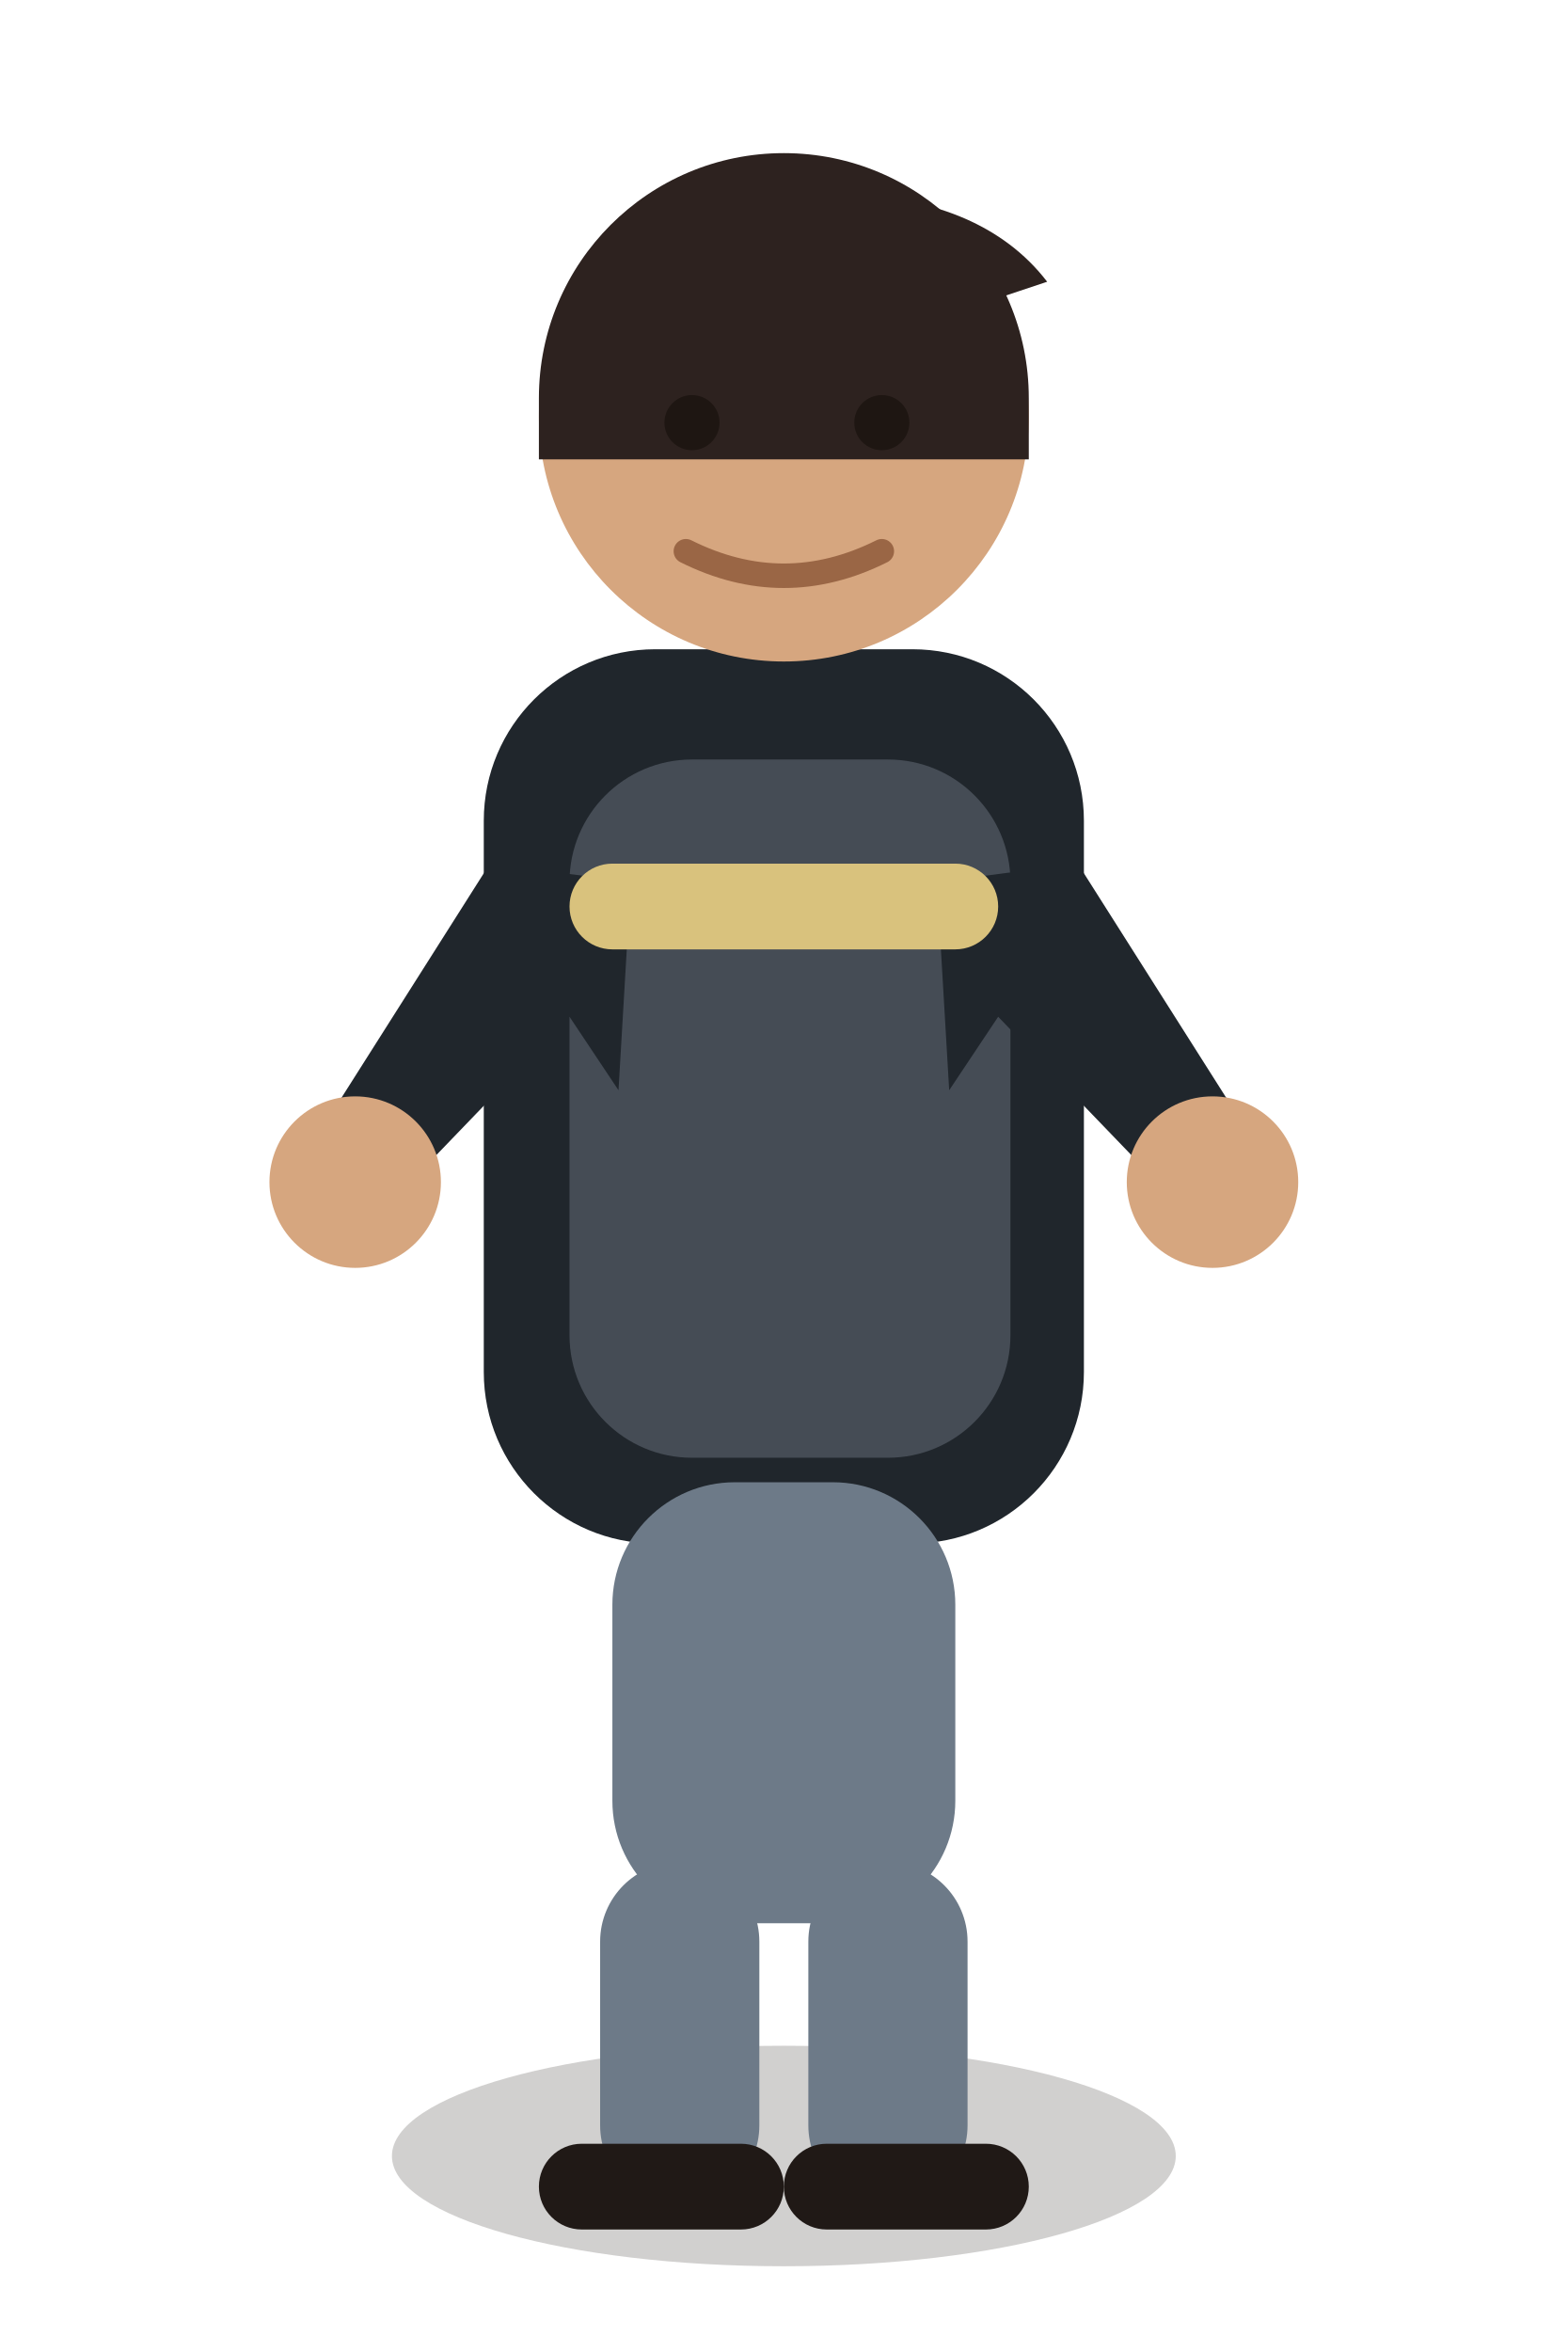
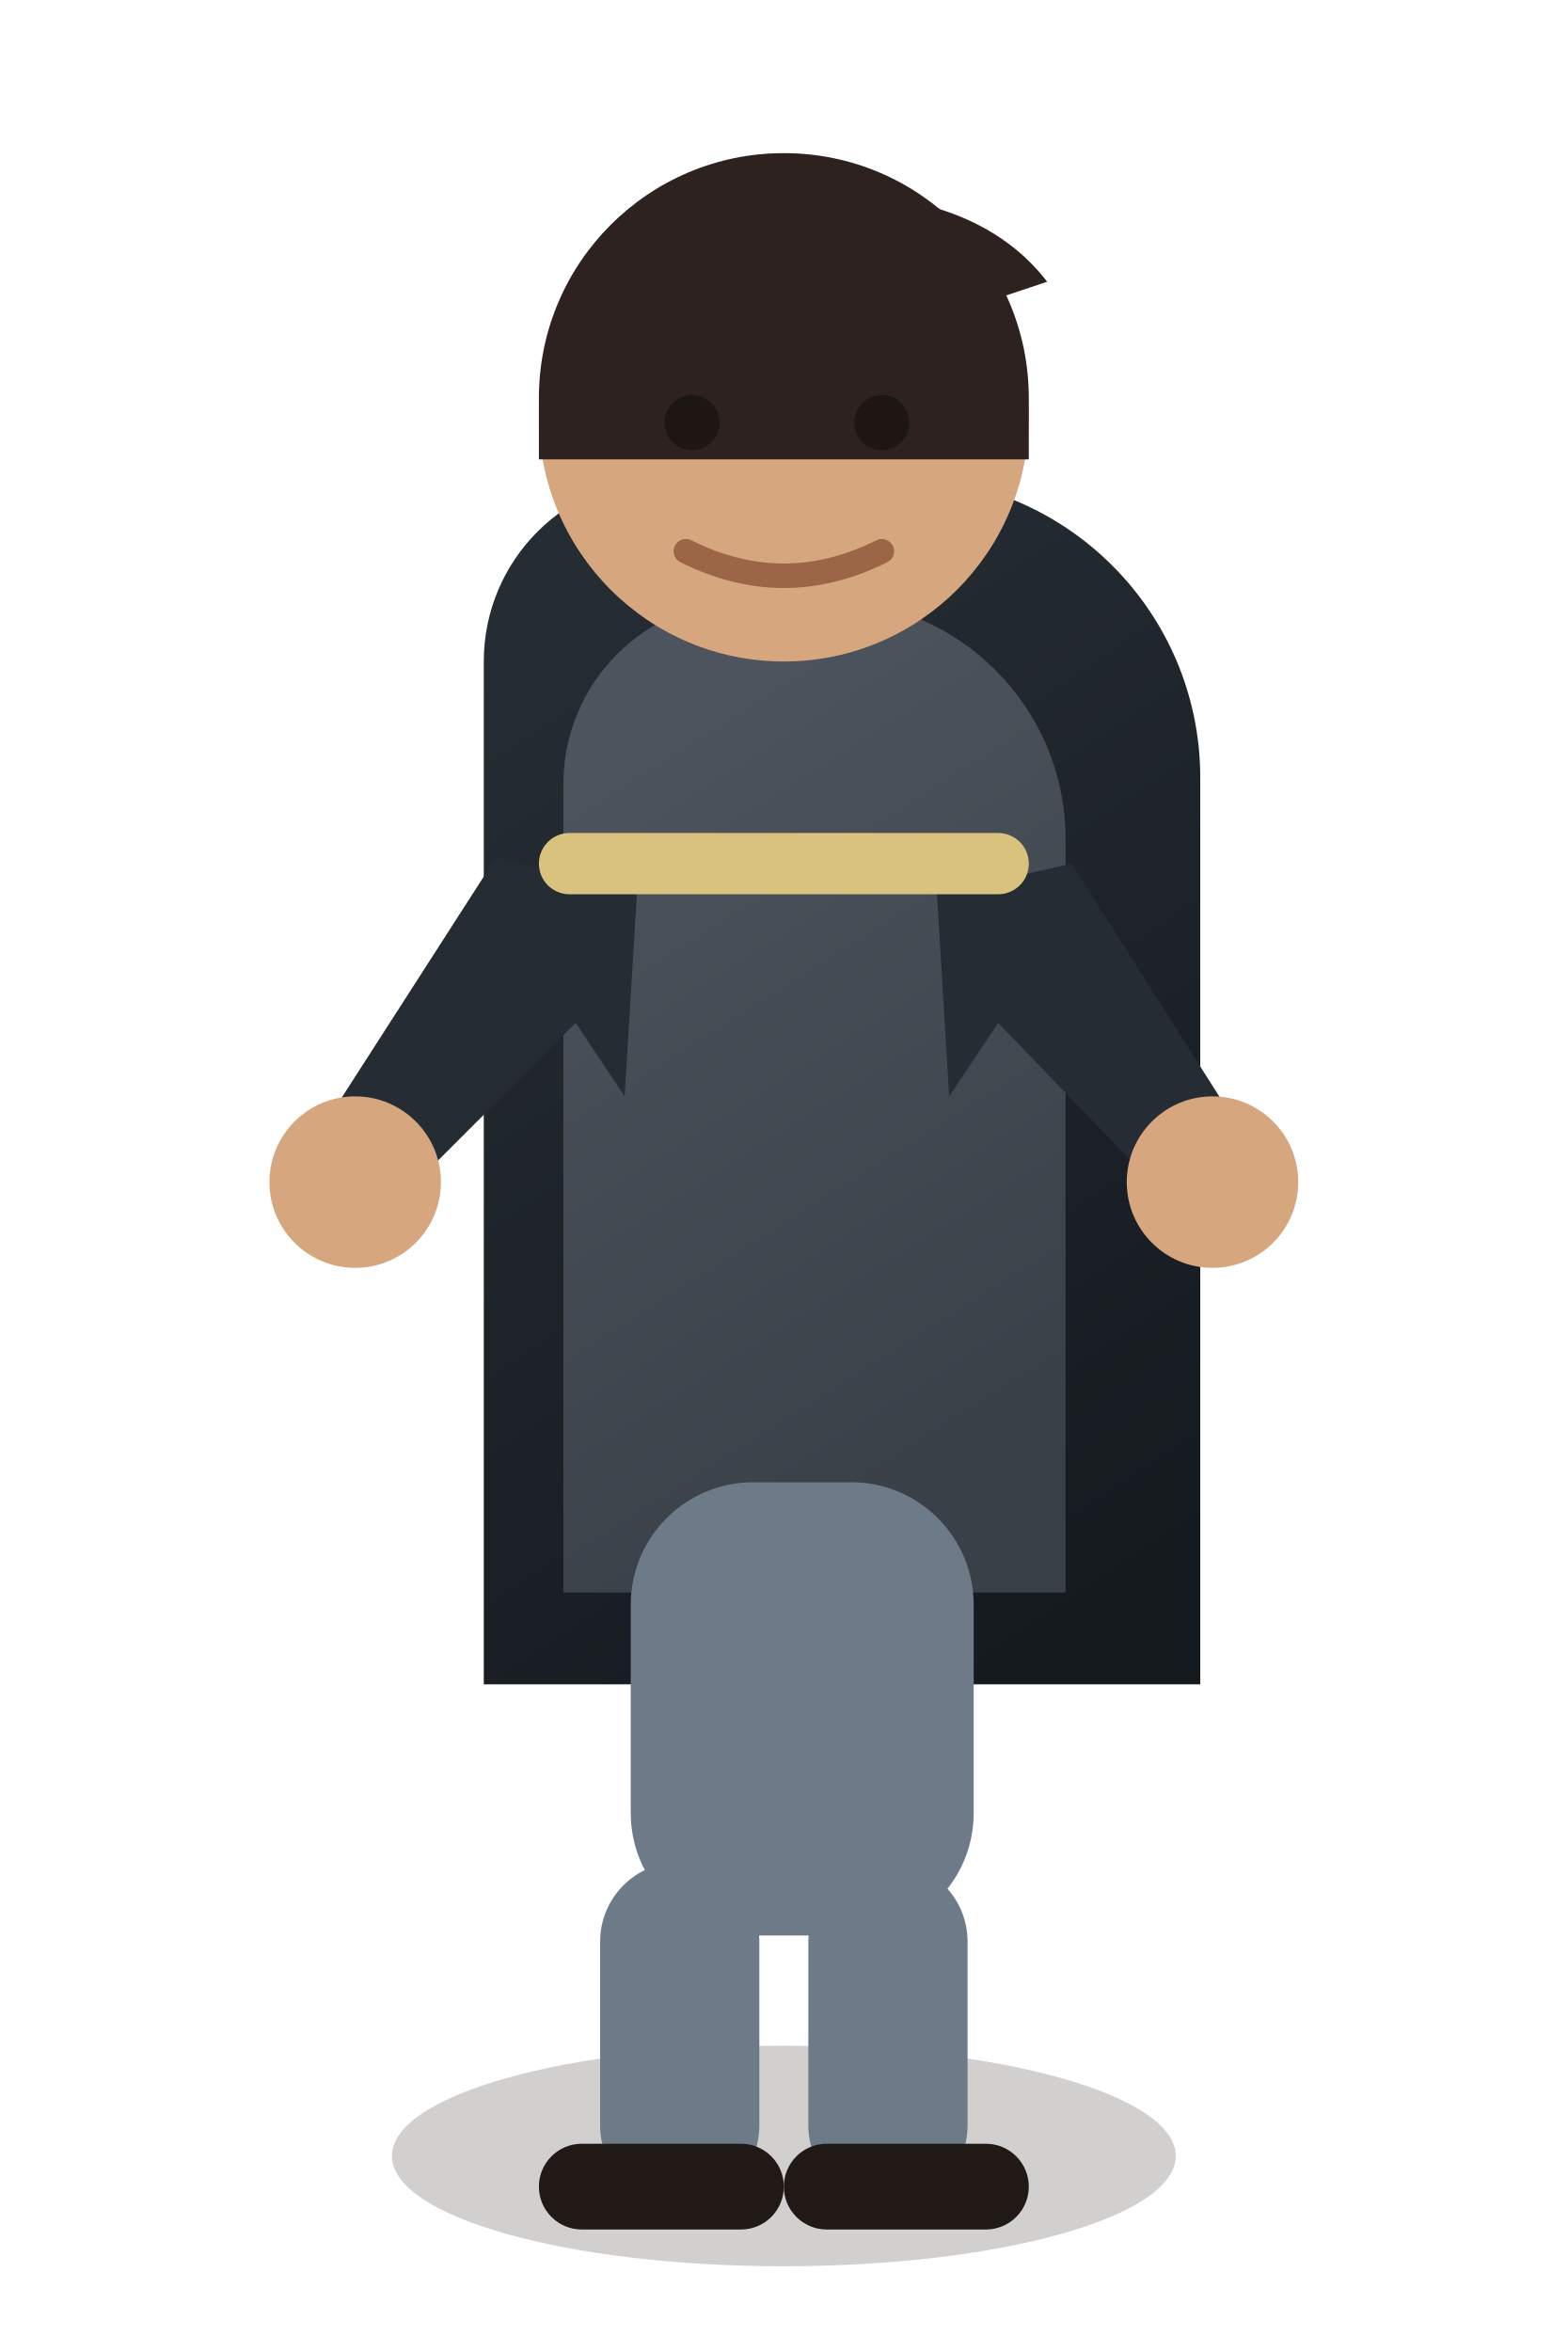
<svg xmlns="http://www.w3.org/2000/svg" width="256" height="384" viewBox="0 0 256 384" fill="none">
+   <defs>
+     <linearGradient id="coat1" x1="78" y1="108" x2="182" y2="262" gradientUnits="userSpaceOnUse">
+       <stop stop-color="#252C33" />
+       <stop offset="1" stop-color="#151A1F" />
+     </linearGradient>
+     <linearGradient id="shirt1" x1="94" y1="122" x2="166" y2="236" gradientUnits="userSpaceOnUse">
+       <stop stop-color="#4D545D" />
+       <stop offset="1" stop-color="#3A4048" />
+     </linearGradient>
+   </defs>
  <ellipse cx="128" cy="352" rx="64" ry="18" fill="#1A1513" fill-opacity="0.2" />
-   <rect x="79" y="106" width="98" height="146" rx="28" fill="#20262C" />
-   <rect x="93" y="124" width="72" height="114" rx="20" fill="#454C55" />
-   <rect x="100" y="242" width="56" height="72" rx="20" fill="#6D7A88" />
-   <path d="M80 141L54 182L67 193L93 166L101 178L103 144L80 141Z" fill="#20262C" />
-   <path d="M176 141L202 182L189 193L163 166L155 178L153 144L176 141Z" fill="#20262C" />
+   <path d="M79 108C79 91.431 92.431 78 109 78H147C174.062 78 196 99.938 196 127V275H79V108Z" fill="url(#coat1)" />
+   <path d="M92 128C92 111.432 105.432 98 122 98H135C156.539 98 174 115.461 174 137V260H92V128Z" fill="url(#shirt1)" />
+   <rect x="103" y="242" width="56" height="74" rx="20" fill="#6D7A88" />
+   <path d="M81 140L54 182L67 194L94 167L102 179L104 146L81 140Z" fill="#252C33" />
+   <path d="M175 141L201 182L189 194L163 167L155 179L153 146L175 141Z" fill="#252C33" />
  <circle cx="58" cy="193" r="14" fill="#D6A67F" />
  <circle cx="198" cy="193" r="14" fill="#D6A67F" />
  <rect x="98" y="304" width="26" height="56" rx="13" fill="#6D7A88" />
  <rect x="132" y="304" width="26" height="56" rx="13" fill="#6D7A88" />
  <rect x="88" y="350" width="40" height="14" rx="7" fill="#201916" />
  <rect x="128" y="350" width="40" height="14" rx="7" fill="#201916" />
  <circle cx="128" cy="68" r="40" fill="#D6A67F" />
  <path d="M88 65C88 42.909 105.909 25 128 25C150.091 25 168 42.909 168 65V75H88V65Z" fill="#2D221F" />
  <path d="M94 60C104 41 121 31 141 32C152.411 32.571 163.8 36.6 171 46L159 50L145 45L133 49L120 44L104 52L94 60Z" fill="#2D221F" />
  <circle cx="113" cy="69" r="4.5" fill="#1E1612" />
  <circle cx="144" cy="69" r="4.5" fill="#1E1612" />
  <path d="M112 90C122.667 95.333 133.333 95.333 144 90" stroke="#9A6645" stroke-width="4" stroke-linecap="round" />
-   <rect x="93" y="141" width="70" height="14" rx="7" fill="#D9C27D" />
+   <path d="M93 141H163" stroke="#D9C27D" stroke-width="10" stroke-linecap="round" />
</svg>
